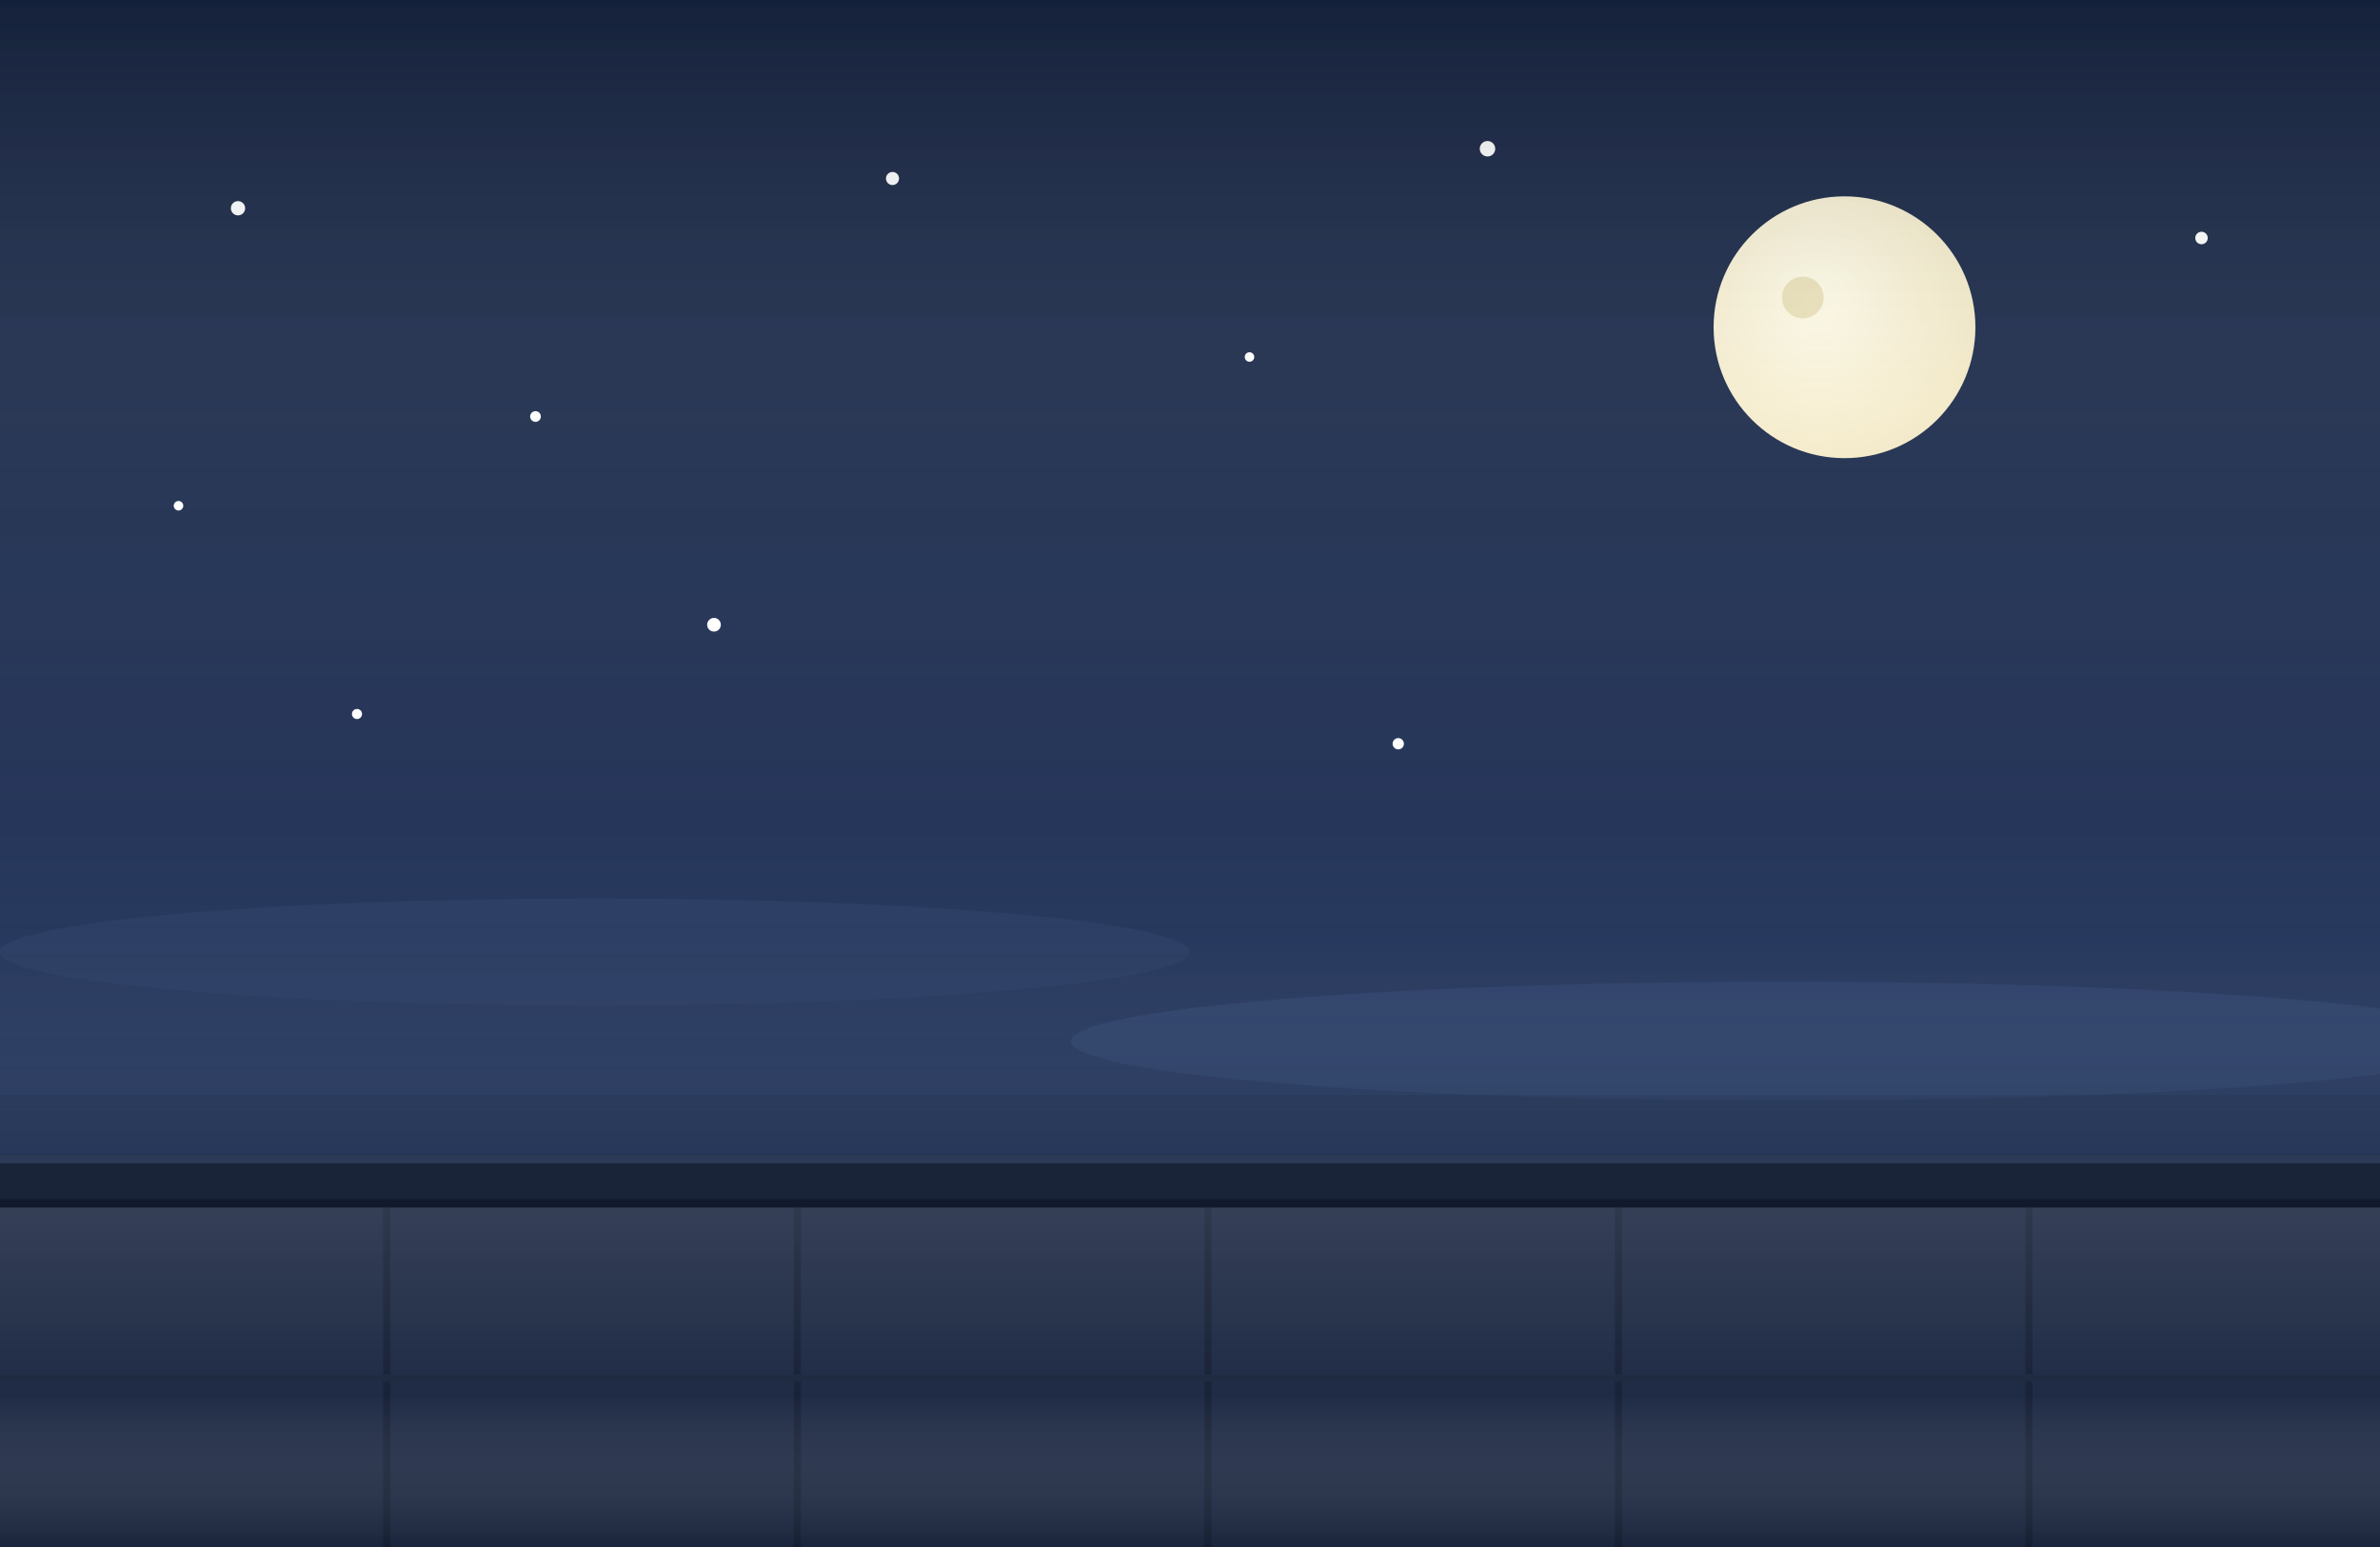
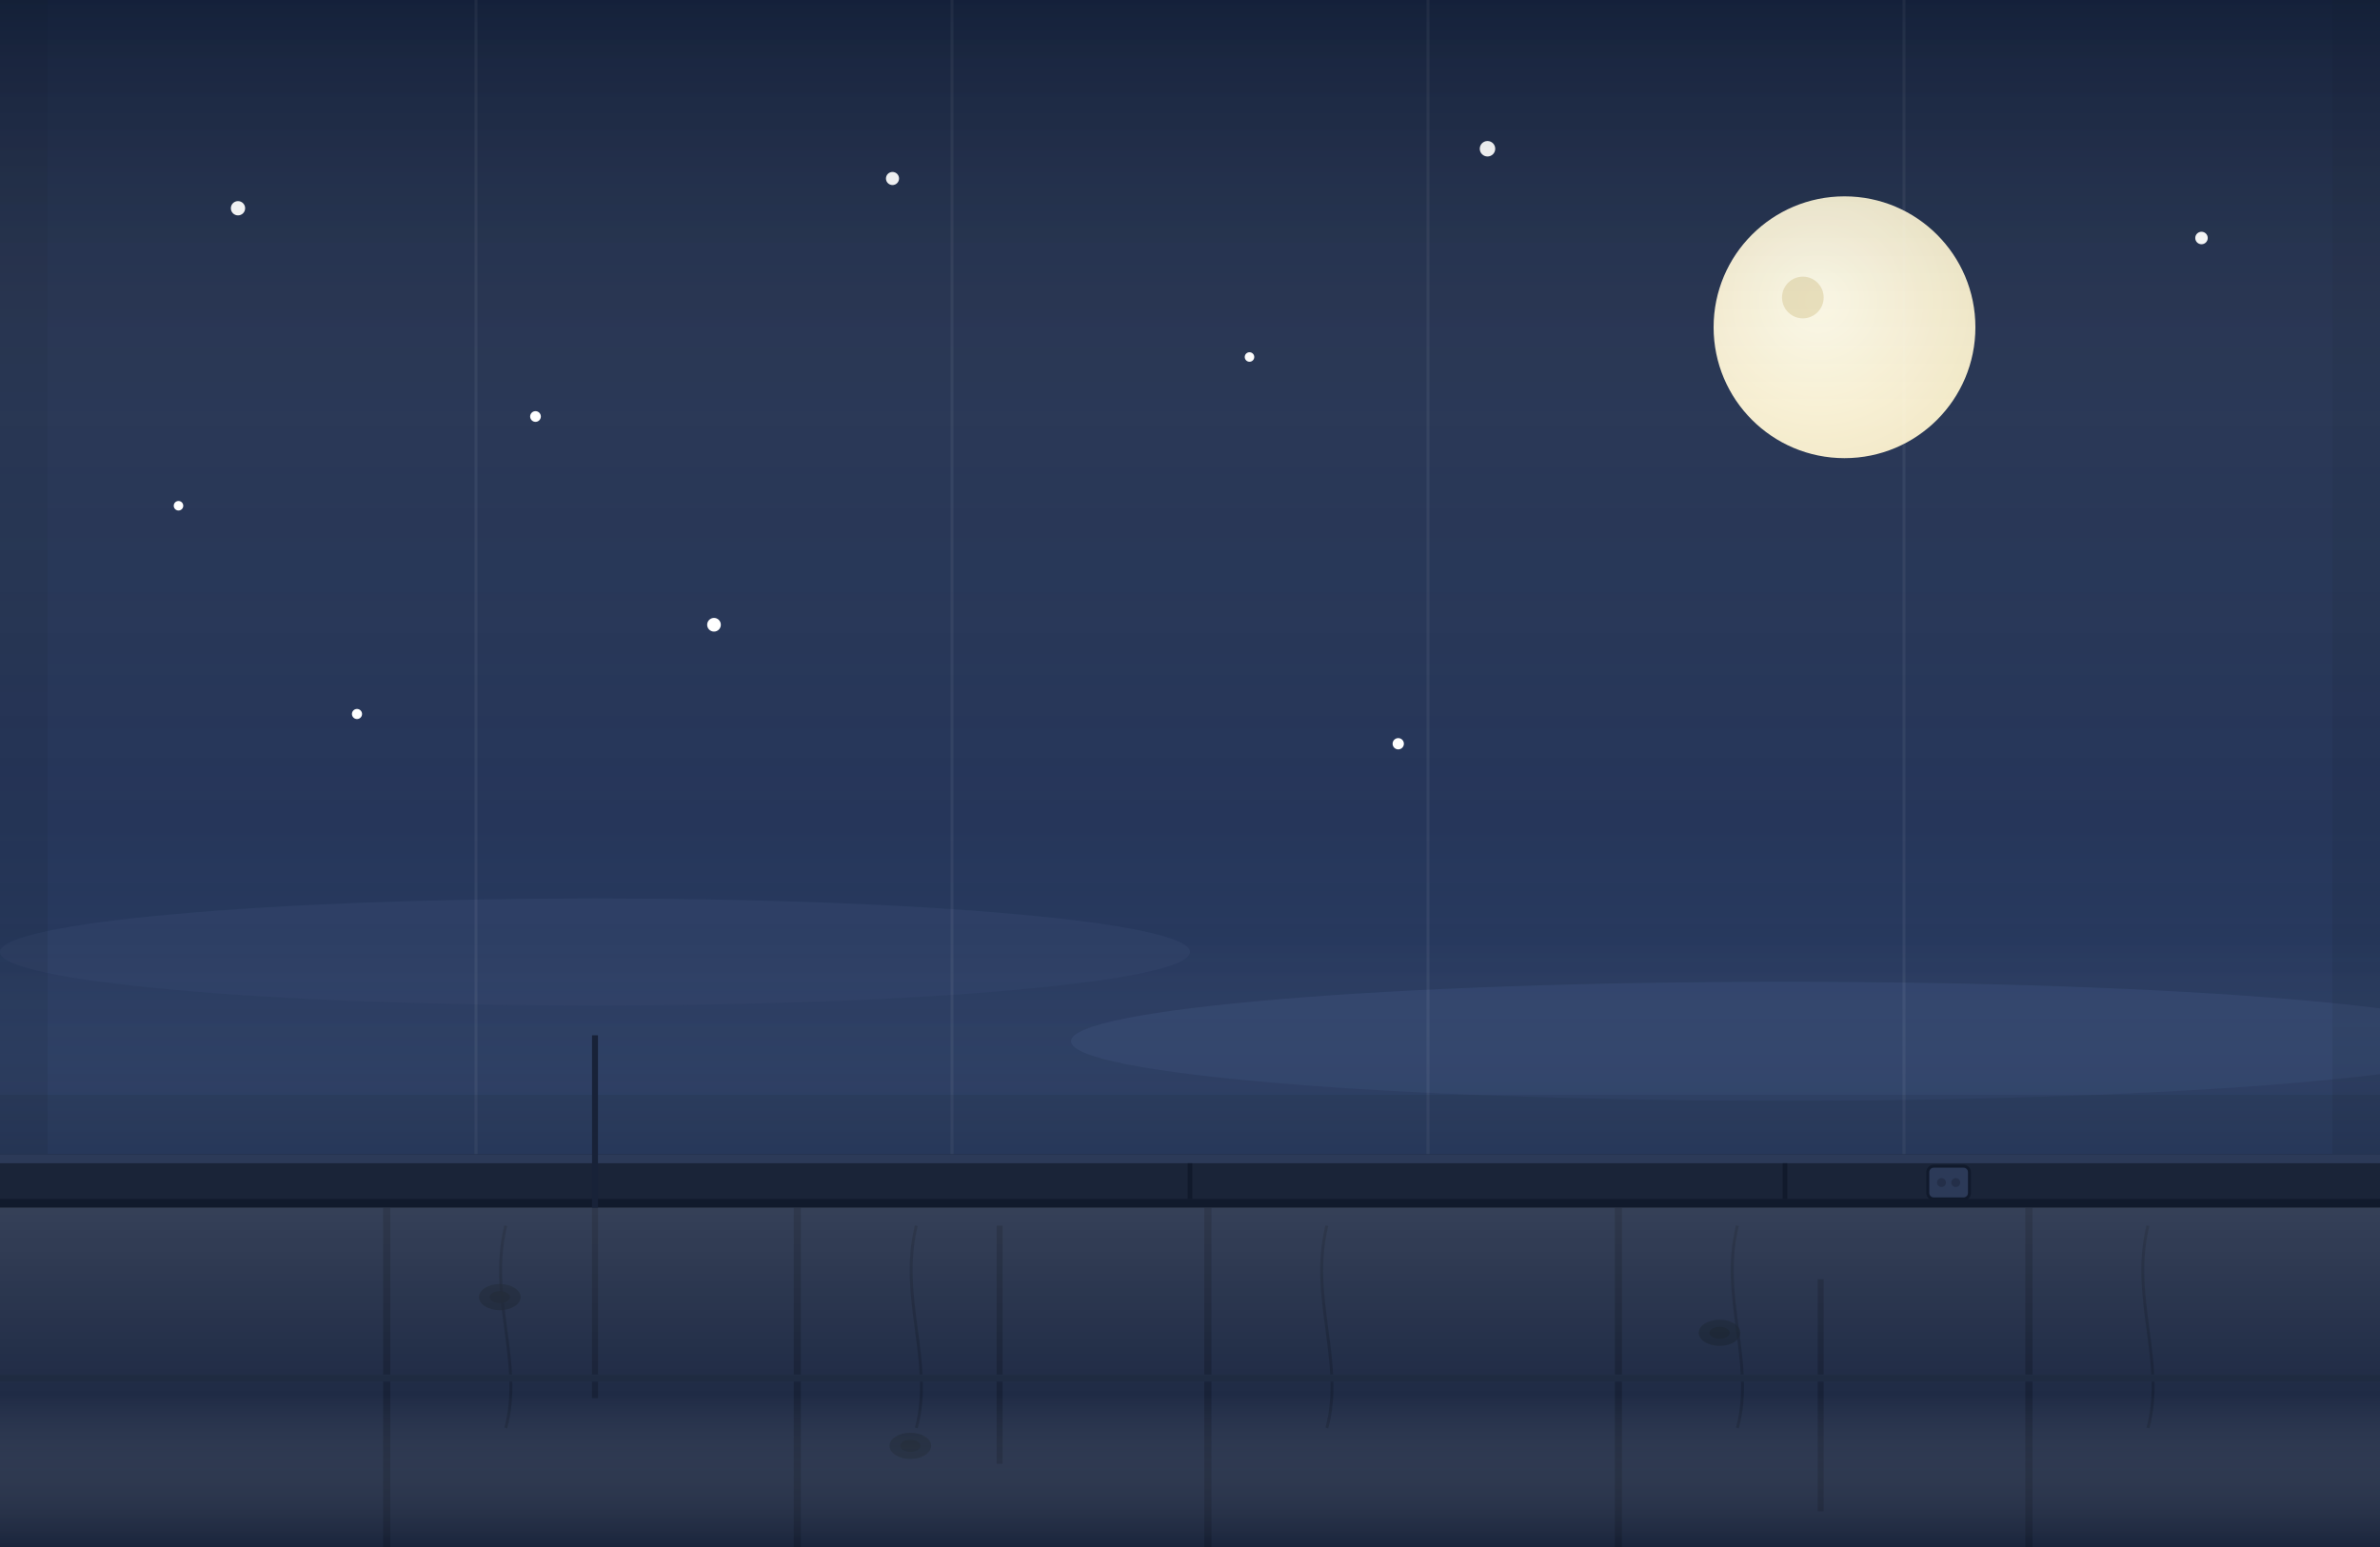
<svg xmlns="http://www.w3.org/2000/svg" viewBox="0 0 800 520" preserveAspectRatio="xMidYMid slice">
  <style>
    .st { animation: twinkle 2.6s ease-in-out infinite; }
    @keyframes twinkle { 0%, 100% { opacity: 0.25; } 50% { opacity: 1; } }
    .rain { animation: fall 1.6s linear infinite; }
    @keyframes fall { 0% { transform: translateY(-140px); } 100% { transform: translateY(0); } }
    .pt { animation: petal 8s linear infinite; }
    .pt.p2 { animation-duration: 10s; animation-delay: 2.6s; }
    .pt.p3 { animation-duration: 9s; animation-delay: 5s; }
    @keyframes petal { 0% { transform: translate(0, -20px) rotate(0deg); opacity: 0; } 12% { opacity: 1; } 88% { opacity: 1; } 100% { transform: translate(-60px, 420px) rotate(300deg); opacity: 0; } }
    .mist1 { animation: mbreath 9s ease-in-out infinite alternate; }
    .mist2 { animation: mbreath 12s ease-in-out infinite alternate; animation-delay: 2s; }
    @keyframes mbreath { 0% { opacity: 0.5; } 100% { opacity: 0.85; } }
  </style>
  <defs>
    <linearGradient id="wp" x1="0" y1="0" x2="0" y2="1">
      <stop offset="0" stop-color="#16233f" />
      <stop offset="0.7" stop-color="#1f3055" />
      <stop offset="1" stop-color="#2c3f66" />
    </linearGradient>
    <radialGradient id="moon" cx="0.4" cy="0.4" r="0.8">
      <stop offset="0" stop-color="#fffbe8" />
      <stop offset="1" stop-color="#efe4bd" />
    </radialGradient>
    <linearGradient id="wallGlow" x1="0" y1="0" x2="0" y2="1">
      <stop offset="0" stop-color="#0a1420" stop-opacity="0.16" />
      <stop offset="0.35" stop-color="#ffffff" stop-opacity="0.07" />
      <stop offset="0.8" stop-color="#ffffff" stop-opacity="0.02" />
      <stop offset="1" stop-color="#0a1420" stop-opacity="0.12" />
    </linearGradient>
    <linearGradient id="floorShade" x1="0" y1="0" x2="0" y2="1">
      <stop offset="0" stop-color="#ffffff" stop-opacity="0.1" />
      <stop offset="0.55" stop-color="#ffffff" stop-opacity="0" />
      <stop offset="1" stop-color="#0d1424" stop-opacity="0.3" />
    </linearGradient>
  </defs>
  <rect width="800" height="395" fill="url(#wp)" />
  <circle cx="620" cy="110" r="44" fill="url(#moon)" />
  <circle cx="606" cy="100" r="7" fill="#e3d6a8" opacity="0.7" />
  <g fill="#ffffff">
    <circle class="st" cx="80" cy="70" r="2.4" />
    <circle class="st" cx="180" cy="140" r="1.8" style="animation-delay:0.4s" />
    <circle class="st" cx="300" cy="60" r="2.2" style="animation-delay:1.1s" />
    <circle class="st" cx="420" cy="120" r="1.6" style="animation-delay:1.8s" />
    <circle class="st" cx="500" cy="50" r="2.6" style="animation-delay:0.7s" />
    <circle class="st" cx="120" cy="240" r="1.7" style="animation-delay:1.4s" />
    <circle class="st" cx="240" cy="210" r="2.3" style="animation-delay:2.4s" />
    <circle class="st" cx="470" cy="250" r="1.9" style="animation-delay:1.9s" />
    <circle class="st" cx="60" cy="170" r="1.6" style="animation-delay:2.8s" />
    <circle class="st" cx="740" cy="80" r="2.1" style="animation-delay:0.9s" />
  </g>
  <ellipse cx="200" cy="320" rx="200" ry="18" fill="#2a3c63" opacity="0.8" />
  <ellipse cx="600" cy="350" rx="240" ry="20" fill="#31446e" opacity="0.7" />
+   <line x1="160" y1="0" x2="160" y2="388" stroke="#ffffff" stroke-width="1" opacity="0.06" />
+   <line x1="320" y1="0" x2="320" y2="388" stroke="#ffffff" stroke-width="1" opacity="0.06" />
+   <line x1="480" y1="0" x2="480" y2="388" stroke="#ffffff" stroke-width="1" opacity="0.06" />
+   <line x1="640" y1="0" x2="640" y2="388" stroke="#ffffff" stroke-width="1" opacity="0.06" />
+   <rect width="16" height="388" fill="#0a1420" opacity="0.10" />
+   <rect x="784" width="16" height="388" fill="#0a1420" opacity="0.10" />
  <rect width="800" height="395" fill="url(#wallGlow)" />
  <rect y="368" width="800" height="20" fill="#0a1420" opacity="0.10" />
  <rect y="388" width="800" height="18" fill="#1a2438" />
  <rect y="388" width="800" height="3" fill="#2c3a58" />
+   <line x1="200" y1="391" x2="200" y2="403" stroke="#111a2c" stroke-width="1.6" />
+   <line x1="400" y1="391" x2="400" y2="403" stroke="#111a2c" stroke-width="1.6" />
+   <line x1="600" y1="391" x2="600" y2="403" stroke="#111a2c" stroke-width="1.6" />
  <rect y="403" width="800" height="3" fill="#111a2c" />
+   <g>
+     <rect x="648" y="392" width="14" height="11" rx="2" fill="#2c3a58" stroke="#111a2c" stroke-width="1" />
+     <circle cx="652.6" cy="397.5" r="1.5" fill="#242f49" />
+     <circle cx="657.4" cy="397.5" r="1.5" fill="#242f49" />
+   </g>
  <rect y="406" width="800" height="114" fill="#1f2b45" />
  <g>
    <line x1="130" y1="406" x2="130" y2="520" stroke="#182238" stroke-width="2.4" />
    <line x1="268" y1="406" x2="268" y2="520" stroke="#182238" stroke-width="2.4" />
    <line x1="406" y1="406" x2="406" y2="520" stroke="#182238" stroke-width="2.4" />
    <line x1="544" y1="406" x2="544" y2="520" stroke="#182238" stroke-width="2.4" />
    <line x1="682" y1="406" x2="682" y2="520" stroke="#182238" stroke-width="2.4" />
  </g>
+   <g>
+     <line x1="200" y1="470" x2="200" y2="348" stroke="#182238" stroke-width="2" />
+     <line x1="336" y1="412" x2="336" y2="492" stroke="#182238" stroke-width="2" />
+     <line x1="612" y1="430" x2="612" y2="508" stroke="#182238" stroke-width="2" />
+   </g>
+   <g>
+     <path d="M170 412 C164 436 176 458 170 480" stroke="#141e30" stroke-width="1" fill="none" opacity="0.55" />
+     <path d="M308 412 C302 436 314 458 308 480" stroke="#141e30" stroke-width="1" fill="none" opacity="0.55" />
+     <path d="M446 412 C440 436 452 458 446 480" stroke="#141e30" stroke-width="1" fill="none" opacity="0.55" />
+     <path d="M584 412 C578 436 590 458 584 480" stroke="#141e30" stroke-width="1" fill="none" opacity="0.55" />
+     <path d="M722 412 C716 436 728 458 722 480" stroke="#141e30" stroke-width="1" fill="none" opacity="0.55" />
+   </g>
+   <g>
+     <ellipse cx="168" cy="436" rx="7" ry="4.4" fill="#16202f" opacity="0.6" />
+     <ellipse cx="168" cy="436" rx="3.4" ry="2" fill="#16202f" opacity="0.8" />
+     <ellipse cx="306" cy="486" rx="7" ry="4.4" fill="#16202f" opacity="0.6" />
+     <ellipse cx="306" cy="486" rx="3.4" ry="2" fill="#16202f" opacity="0.8" />
+     <ellipse cx="578" cy="448" rx="7" ry="4.4" fill="#16202f" opacity="0.6" />
+     <ellipse cx="578" cy="448" rx="3.4" ry="2" fill="#16202f" opacity="0.8" />
+   </g>
  <rect y="462" width="800" height="2.4" fill="#1d2940" />
  <rect y="406" width="800" height="114" fill="url(#floorShade)" />
</svg>
